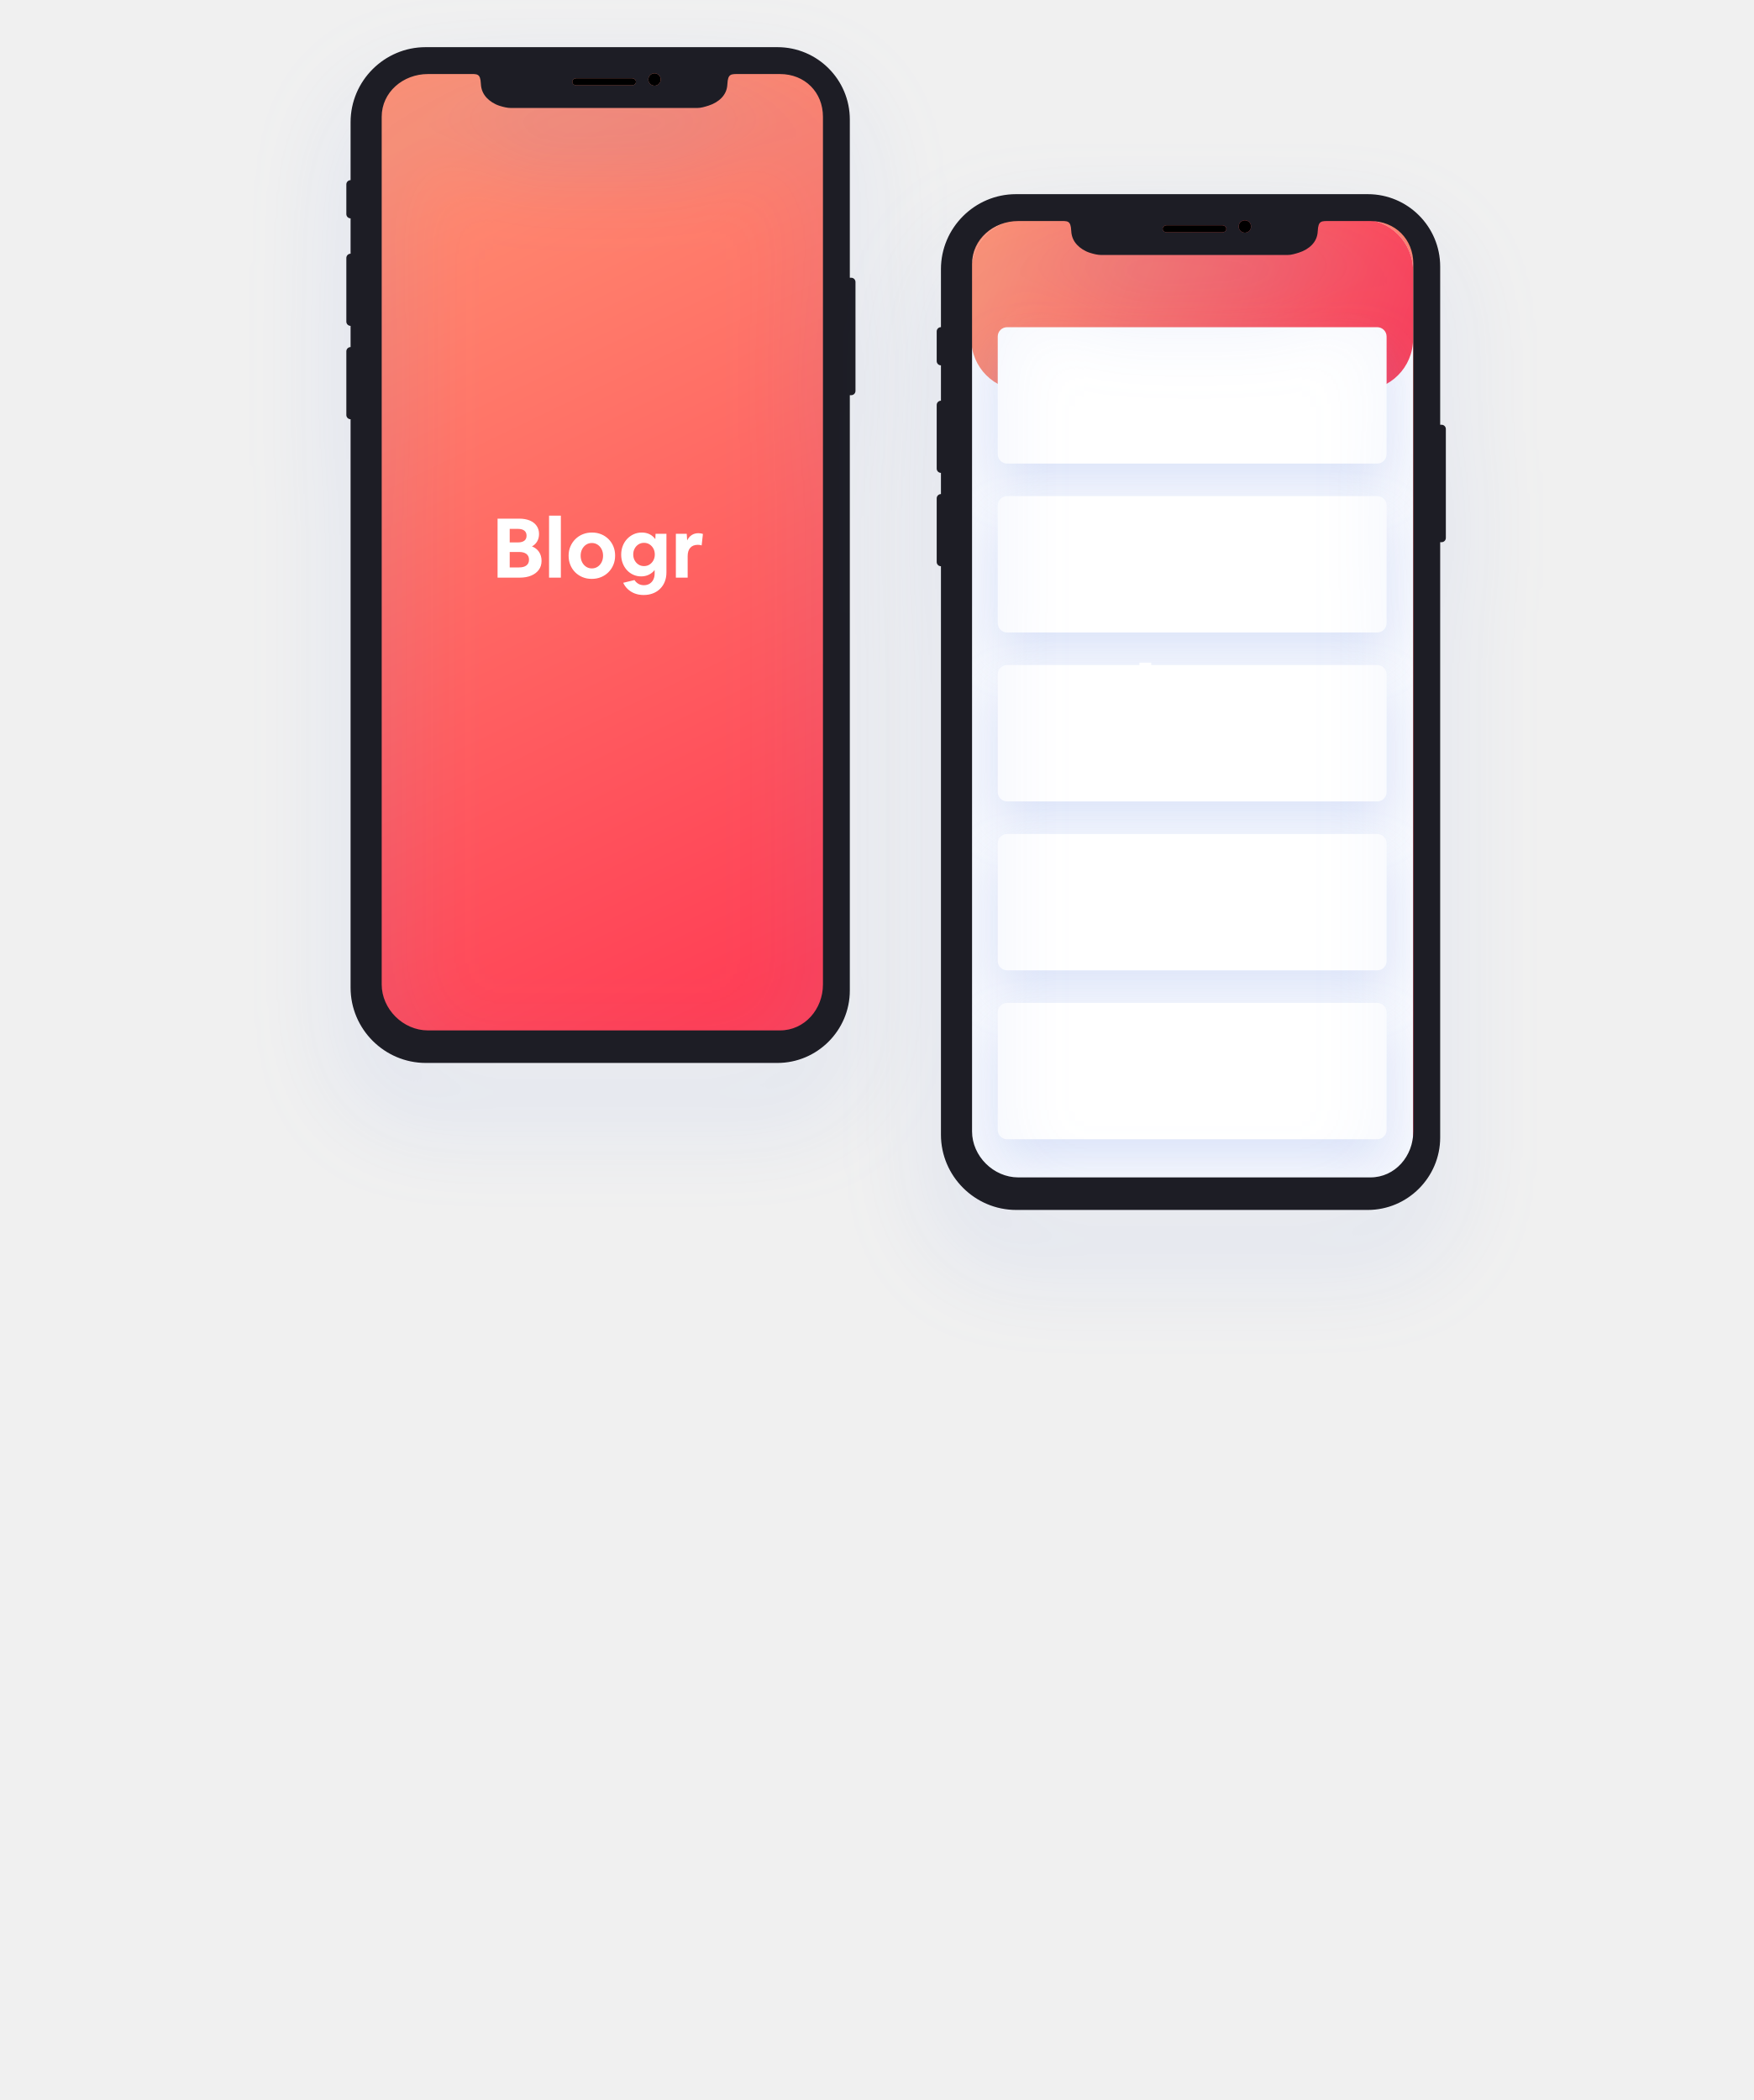
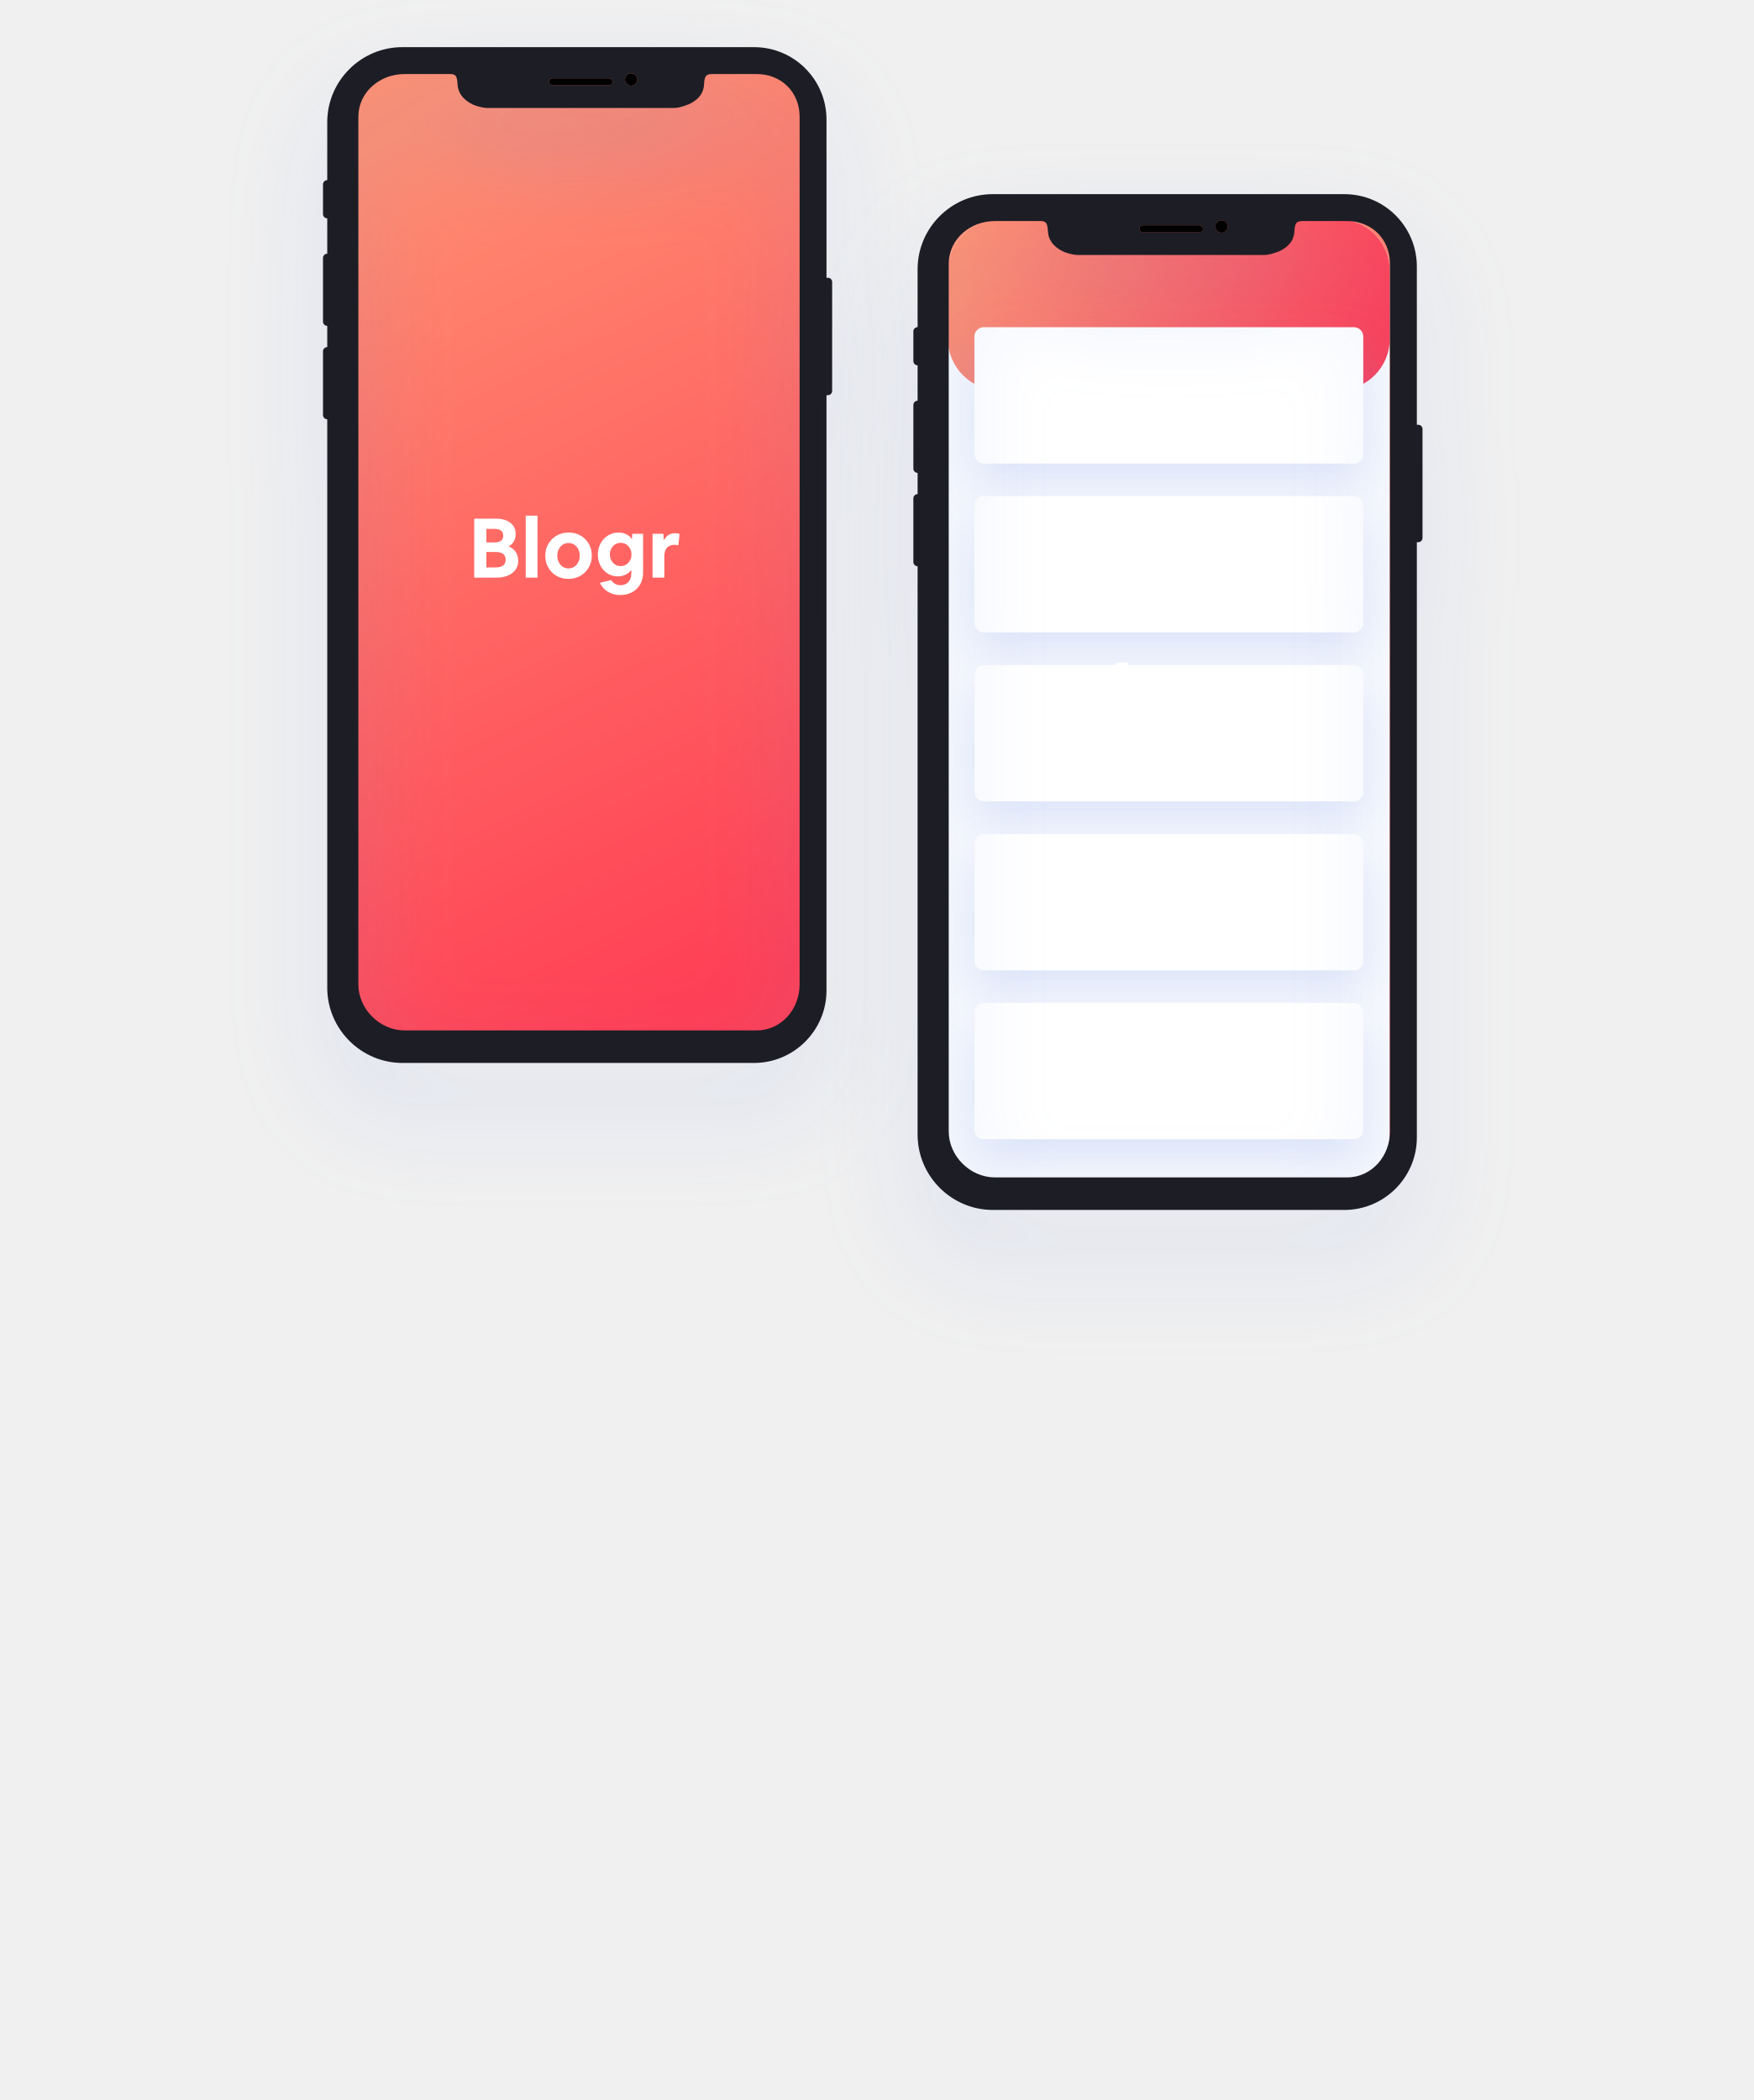
- <svg xmlns="http://www.w3.org/2000/svg" xmlns:xlink="http://www.w3.org/1999/xlink" width="425" height="509" viewBox="-20 0 575 900">
+ <svg xmlns="http://www.w3.org/2000/svg" xmlns:xlink="http://www.w3.org/1999/xlink" width="425" height="509" viewBox="-10 0 575 900">
  <defs>
    <filter x="-32.1%" y="-11.5%" width="164.2%" height="132.2%" filterUnits="objectBoundingBox" id="b">
      <feOffset dy="20" in="SourceAlpha" result="shadowOffsetOuter1" />
      <feGaussianBlur stdDeviation="20" in="shadowOffsetOuter1" result="shadowBlurOuter1" />
      <feColorMatrix values="0 0 0 0 0.422 0 0 0 0 0.554 0 0 0 0 0.894 0 0 0 0.243 0" in="shadowBlurOuter1" />
    </filter>
    <filter x="-21%" y="-42.8%" width="142%" height="219.8%" filterUnits="objectBoundingBox" id="e">
      <feOffset dy="10" in="SourceAlpha" result="shadowOffsetOuter1" />
      <feGaussianBlur stdDeviation="10" in="shadowOffsetOuter1" result="shadowBlurOuter1" />
      <feColorMatrix values="0 0 0 0 0.422 0 0 0 0 0.554 0 0 0 0 0.894 0 0 0 0.243 0" in="shadowBlurOuter1" />
    </filter>
    <filter x="-21%" y="-42.8%" width="142%" height="219.8%" filterUnits="objectBoundingBox" id="g">
      <feOffset dy="10" in="SourceAlpha" result="shadowOffsetOuter1" />
      <feGaussianBlur stdDeviation="10" in="shadowOffsetOuter1" result="shadowBlurOuter1" />
      <feColorMatrix values="0 0 0 0 0.422 0 0 0 0 0.554 0 0 0 0 0.894 0 0 0 0.243 0" in="shadowBlurOuter1" />
    </filter>
    <filter x="-21%" y="-42.8%" width="142%" height="219.8%" filterUnits="objectBoundingBox" id="i">
      <feOffset dy="10" in="SourceAlpha" result="shadowOffsetOuter1" />
      <feGaussianBlur stdDeviation="10" in="shadowOffsetOuter1" result="shadowBlurOuter1" />
      <feColorMatrix values="0 0 0 0 0.422 0 0 0 0 0.554 0 0 0 0 0.894 0 0 0 0.243 0" in="shadowBlurOuter1" />
    </filter>
    <filter x="-21%" y="-42.8%" width="142%" height="219.8%" filterUnits="objectBoundingBox" id="k">
      <feOffset dy="10" in="SourceAlpha" result="shadowOffsetOuter1" />
      <feGaussianBlur stdDeviation="10" in="shadowOffsetOuter1" result="shadowBlurOuter1" />
      <feColorMatrix values="0 0 0 0 0.422 0 0 0 0 0.554 0 0 0 0 0.894 0 0 0 0.243 0" in="shadowBlurOuter1" />
    </filter>
    <filter x="-21%" y="-42.8%" width="142%" height="219.8%" filterUnits="objectBoundingBox" id="m">
      <feOffset dy="10" in="SourceAlpha" result="shadowOffsetOuter1" />
      <feGaussianBlur stdDeviation="10" in="shadowOffsetOuter1" result="shadowBlurOuter1" />
      <feColorMatrix values="0 0 0 0 0.422 0 0 0 0 0.554 0 0 0 0 0.894 0 0 0 0.243 0" in="shadowBlurOuter1" />
    </filter>
    <filter x="-32.1%" y="-11.5%" width="164.2%" height="132.2%" filterUnits="objectBoundingBox" id="o">
      <feOffset dy="20" in="SourceAlpha" result="shadowOffsetOuter1" />
      <feGaussianBlur stdDeviation="20" in="shadowOffsetOuter1" result="shadowBlurOuter1" />
      <feColorMatrix values="0 0 0 0 0.422 0 0 0 0 0.554 0 0 0 0 0.894 0 0 0 0.243 0" in="shadowBlurOuter1" />
    </filter>
    <rect id="f" x="0" y="0" width="166.649" height="58.441" rx="4" />
    <rect id="h" x="0" y="72.397" width="166.649" height="58.441" rx="4" />
    <rect id="j" x="0" y="144.794" width="166.649" height="58.441" rx="4" />
    <rect id="l" x="0" y="217.192" width="166.649" height="58.441" rx="4" />
    <rect id="n" x="0" y="289.589" width="166.649" height="58.441" rx="4" />
    <linearGradient x1="38.371%" y1="0%" x2="61.629%" y2="100%" id="a">
      <stop stop-color="#FF8F71" offset="0%" />
      <stop stop-color="#FF3E55" offset="100%" />
    </linearGradient>
    <linearGradient x1="0%" y1="42.512%" x2="100%" y2="57.488%" id="d">
      <stop stop-color="#FF8F71" offset="0%" />
      <stop stop-color="#FF3E55" offset="100%" />
    </linearGradient>
    <path d="M204.442 401.894c0 10.587-7.815 19.708-18.398 19.708H35.126c-10.584 0-19.786-9.121-19.786-19.708V30.059c0-10.587 9.202-18.327 19.786-18.327h17.447c3.689 0 5.051-.422 5.275 4.255.116 2.43 1.007 4.318 2.435 5.881 1.426 1.534 3.39 2.794 5.646 3.501 1.531.48 3.236.914 4.861.914h79.751c1.626 0 3.33-.534 4.861-1.013 2.258-.707 4.22-1.887 5.647-3.392 1.428-1.535 2.319-3.344 2.434-5.773.223-4.676 1.587-4.373 5.276-4.373h17.285c10.583 0 18.398 7.74 18.398 18.327v371.835zM98.847 13.55h23.637c1.004 0 1.819.622 1.819 1.515 0 .893-.815 1.516-1.819 1.516H98.847c-1.005 0-1.818-.623-1.818-1.516s.813-1.515 1.818-1.515zm36.063.522a2.653 2.653 0 11-5.306 0 2.653 2.653 0 015.306 0zm81.048 84.968V31.254c0-17.144-13.893-31.042-31.032-31.042H34.148c-17.677 0-32.142 14.47-32.142 32.155v24.839a1.819 1.819 0 00-1.819 1.818v12.733a1.82 1.82 0 001.819 1.82v15.157a1.82 1.82 0 00-1.819 1.82v27.284a1.82 1.82 0 001.819 1.818v9.095a1.82 1.82 0 00-1.819 1.818v27.285a1.82 1.82 0 001.819 1.82V403.29c0 17.74 14.509 32.257 32.243 32.257h150.677c17.067 0 31.032-13.97 31.032-31.043v-255.14h.605a1.819 1.819 0 001.82-1.819v-46.685c0-1.005-.814-1.82-1.82-1.82h-.605z" id="c" />
    <path d="M204.442 401.894c0 10.587-7.815 19.708-18.398 19.708H35.126c-10.584 0-19.786-9.121-19.786-19.708V30.059c0-10.587 9.202-18.327 19.786-18.327h17.447c3.689 0 5.051-.422 5.275 4.255.116 2.43 1.007 4.318 2.435 5.881 1.426 1.534 3.39 2.794 5.646 3.501 1.531.48 3.236.914 4.861.914h79.751c1.626 0 3.33-.534 4.861-1.013 2.258-.707 4.22-1.887 5.647-3.392 1.428-1.535 2.319-3.344 2.434-5.773.223-4.676 1.587-4.373 5.276-4.373h17.285c10.583 0 18.398 7.74 18.398 18.327v371.835zM98.847 13.55h23.637c1.004 0 1.819.622 1.819 1.515 0 .893-.815 1.516-1.819 1.516H98.847c-1.005 0-1.818-.623-1.818-1.516s.813-1.515 1.818-1.515zm36.063.522a2.653 2.653 0 11-5.306 0 2.653 2.653 0 015.306 0zm81.048 84.968V31.254c0-17.144-13.893-31.042-31.032-31.042H34.148c-17.677 0-32.142 14.47-32.142 32.155v24.839a1.819 1.819 0 00-1.819 1.818v12.733a1.82 1.82 0 001.819 1.82v15.157a1.82 1.82 0 00-1.819 1.82v27.284a1.82 1.82 0 001.819 1.818v9.095a1.82 1.82 0 00-1.819 1.818v27.285a1.82 1.82 0 001.819 1.82V403.29c0 17.74 14.509 32.257 32.243 32.257h150.677c17.067 0 31.032-13.97 31.032-31.043v-255.14h.605a1.819 1.819 0 001.82-1.819v-46.685c0-1.005-.814-1.82-1.82-1.82h-.605z" id="p" />
  </defs>
  <g fill="none" fill-rule="evenodd">
    <g transform="translate(40 20)">
      <rect fill="url(#a)" x="8" y="5" width="204" height="423" rx="22" />
      <path d="M65 227.56v-25.278h9.316c1.734 0 3.232.267 4.496.8 1.264.535 2.239 1.294 2.925 2.28.686.984 1.03 2.141 1.03 3.47 0 1.21-.266 2.273-.795 3.187a5.63 5.63 0 01-2.24 2.154c1.3.498 2.312 1.287 3.034 2.367s1.083 2.356 1.083 3.828c0 1.471-.385 2.74-1.155 3.809-.77 1.068-1.854 1.899-3.25 2.492s-3.045.89-4.947.89H65zm5.2-20.9v5.804h3.539c1.18 0 2.088-.243 2.726-.73.638-.487.957-1.205.957-2.154 0-.95-.32-1.673-.957-2.172-.638-.498-1.547-.747-2.726-.747h-3.54zm0 16.52h4.044c1.348 0 2.39-.285 3.124-.854.734-.57 1.101-1.389 1.101-2.457 0-1.068-.367-1.887-1.101-2.456-.735-.57-1.776-.855-3.124-.855H70.2v6.622zm16.863 4.38V201h5.056v26.56h-5.056zm18.272.533c-1.42 0-2.732-.249-3.936-.747a9.577 9.577 0 01-3.142-2.083 9.438 9.438 0 01-2.076-3.151c-.494-1.21-.74-2.528-.74-3.952s.252-2.735.758-3.934a9.78 9.78 0 012.112-3.15 9.594 9.594 0 013.178-2.101c1.216-.499 2.546-.748 3.99-.748 1.42 0 2.733.25 3.936.748a9.577 9.577 0 013.142 2.083 9.482 9.482 0 012.076 3.133c.494 1.198.74 2.51.74 3.934 0 1.424-.252 2.741-.758 3.951a9.73 9.73 0 01-2.112 3.169 9.594 9.594 0 01-3.178 2.1c-1.216.499-2.546.748-3.99.748zm.072-4.486c.915 0 1.733-.237 2.456-.712.722-.474 1.293-1.121 1.715-1.94.421-.819.632-1.75.632-2.795 0-1.044-.211-1.976-.632-2.795-.422-.818-.993-1.465-1.715-1.94-.723-.475-1.541-.712-2.456-.712s-1.733.237-2.455.712c-.723.475-1.294 1.122-1.716 1.94-.42.82-.632 1.75-.632 2.795s.211 1.976.632 2.795c.422.819.993 1.466 1.716 1.94.722.475 1.54.712 2.455.712zm21.124 3.418a8.081 8.081 0 01-3.376-.712 8.295 8.295 0 01-2.726-1.976 9.246 9.246 0 01-1.806-2.955c-.433-1.127-.65-2.344-.65-3.649 0-1.353.223-2.605.668-3.756a9.131 9.131 0 011.878-3.008 8.894 8.894 0 012.817-2.012c1.07-.486 2.232-.73 3.484-.73 1.228 0 2.335.244 3.322.73a6.447 6.447 0 012.456 2.118l.108-2.314h4.658v16.555c0 1.448-.234 2.765-.704 3.952a8.774 8.774 0 01-2.004 3.062 8.961 8.961 0 01-3.087 1.976c-1.192.463-2.51.694-3.954.694-1.42 0-2.697-.22-3.828-.659a9.174 9.174 0 01-2.961-1.833 8.656 8.656 0 01-1.986-2.742l4.839-1.174a4.737 4.737 0 001.679 1.62c.686.391 1.462.587 2.329.587.939 0 1.751-.208 2.437-.623a4.283 4.283 0 001.607-1.745c.385-.747.578-1.62.578-2.616v-1.531a6.795 6.795 0 01-2.474 2.011c-.999.487-2.1.73-3.304.73zm1.228-4.415c.89 0 1.68-.22 2.365-.658a4.816 4.816 0 001.643-1.78c.41-.748.614-1.596.614-2.546 0-.95-.204-1.798-.614-2.545a4.816 4.816 0 00-1.643-1.78c-.686-.44-1.474-.66-2.365-.66-.89 0-1.679.22-2.365.66a4.816 4.816 0 00-1.643 1.78c-.41.747-.614 1.596-.614 2.545 0 .95.205 1.798.614 2.546.41.747.957 1.34 1.643 1.78.686.439 1.474.658 2.365.658zm13.65 4.95V208.76h4.658l.18 2.848c.482-.996 1.132-1.762 1.95-2.296.819-.534 1.782-.801 2.89-.801.336 0 .673.03 1.01.089.337.06.638.137.903.231l-.542 4.914a3.86 3.86 0 00-.812-.196 6.647 6.647 0 00-.849-.054c-1.396 0-2.467.422-3.213 1.264-.747.843-1.12 2.035-1.12 3.578v9.221h-5.055z" fill="#FFF" fill-rule="nonzero" />
      <use fill="#000" filter="url(#b)" xlink:href="#c" />
      <use fill="#1D1D25" xlink:href="#c" />
      <path d="M122.484 13.55H98.847c-1.005 0-1.819.624-1.819 1.517 0 .892.814 1.515 1.82 1.515h23.636c1.005 0 1.82-.623 1.82-1.515 0-.893-.815-1.517-1.82-1.517M132.258 11.42a2.653 2.653 0 10.002 5.306 2.653 2.653 0 00-.002-5.306" fill="#000" />
    </g>
    <g transform="translate(293 83)">
      <rect fill="url(#a)" x="8" y="5" width="204" height="423" rx="22" />
      <rect fill="#FFF" x="15" y="11" width="189.335" height="414.321" rx="22" />
      <rect fill="url(#d)" x="15" y="11" width="189.335" height="73.269" rx="22" />
      <g transform="translate(26.343 57.23)">
        <use fill="#000" filter="url(#e)" xlink:href="#f" />
        <use fill="#FFF" xlink:href="#f" />
      </g>
      <g transform="translate(26.343 57.23)">
        <use fill="#000" filter="url(#g)" xlink:href="#h" />
        <use fill="#FFF" xlink:href="#h" />
      </g>
      <g transform="translate(26.343 57.23)">
        <use fill="#000" filter="url(#i)" xlink:href="#j" />
        <use fill="#FFF" xlink:href="#j" />
      </g>
      <g transform="translate(26.343 57.23)">
        <use fill="#000" filter="url(#k)" xlink:href="#l" />
        <use fill="#FFF" xlink:href="#l" />
      </g>
      <g transform="translate(26.343 57.23)">
        <use fill="#000" filter="url(#m)" xlink:href="#n" />
        <use fill="#FFF" xlink:href="#n" />
      </g>
      <path d="M65 227.56v-25.278h9.316c1.734 0 3.232.267 4.496.8 1.264.535 2.239 1.294 2.925 2.28.686.984 1.03 2.141 1.03 3.47 0 1.21-.266 2.273-.795 3.187a5.63 5.63 0 01-2.24 2.154c1.3.498 2.312 1.287 3.034 2.367s1.083 2.356 1.083 3.828c0 1.471-.385 2.74-1.155 3.809-.77 1.068-1.854 1.899-3.25 2.492s-3.045.89-4.947.89H65zm5.2-20.9v5.804h3.539c1.18 0 2.088-.243 2.726-.73.638-.487.957-1.205.957-2.154 0-.95-.32-1.673-.957-2.172-.638-.498-1.547-.747-2.726-.747h-3.54zm0 16.52h4.044c1.348 0 2.39-.285 3.124-.854.734-.57 1.101-1.389 1.101-2.457 0-1.068-.367-1.887-1.101-2.456-.735-.57-1.776-.855-3.124-.855H70.2v6.622zm16.863 4.38V201h5.056v26.56h-5.056zm18.272.533c-1.42 0-2.732-.249-3.936-.747a9.577 9.577 0 01-3.142-2.083 9.438 9.438 0 01-2.076-3.151c-.494-1.21-.74-2.528-.74-3.952s.252-2.735.758-3.934a9.78 9.78 0 012.112-3.15 9.594 9.594 0 013.178-2.101c1.216-.499 2.546-.748 3.99-.748 1.42 0 2.733.25 3.936.748a9.577 9.577 0 013.142 2.083 9.482 9.482 0 012.076 3.133c.494 1.198.74 2.51.74 3.934 0 1.424-.252 2.741-.758 3.951a9.73 9.73 0 01-2.112 3.169 9.594 9.594 0 01-3.178 2.1c-1.216.499-2.546.748-3.99.748zm.072-4.486c.915 0 1.733-.237 2.456-.712.722-.474 1.293-1.121 1.715-1.94.421-.819.632-1.75.632-2.795 0-1.044-.211-1.976-.632-2.795-.422-.818-.993-1.465-1.715-1.94-.723-.475-1.541-.712-2.456-.712s-1.733.237-2.455.712c-.723.475-1.294 1.122-1.716 1.94-.42.82-.632 1.75-.632 2.795s.211 1.976.632 2.795c.422.819.993 1.466 1.716 1.94.722.475 1.54.712 2.455.712zm21.124 3.418a8.081 8.081 0 01-3.376-.712 8.295 8.295 0 01-2.726-1.976 9.246 9.246 0 01-1.806-2.955c-.433-1.127-.65-2.344-.65-3.649 0-1.353.223-2.605.668-3.756a9.131 9.131 0 011.878-3.008 8.894 8.894 0 012.817-2.012c1.07-.486 2.232-.73 3.484-.73 1.228 0 2.335.244 3.322.73a6.447 6.447 0 012.456 2.118l.108-2.314h4.658v16.555c0 1.448-.234 2.765-.704 3.952a8.774 8.774 0 01-2.004 3.062 8.961 8.961 0 01-3.087 1.976c-1.192.463-2.51.694-3.954.694-1.42 0-2.697-.22-3.828-.659a9.174 9.174 0 01-2.961-1.833 8.656 8.656 0 01-1.986-2.742l4.839-1.174a4.737 4.737 0 001.679 1.62c.686.391 1.462.587 2.329.587.939 0 1.751-.208 2.437-.623a4.283 4.283 0 001.607-1.745c.385-.747.578-1.62.578-2.616v-1.531a6.795 6.795 0 01-2.474 2.011c-.999.487-2.1.73-3.304.73zm1.228-4.415c.89 0 1.68-.22 2.365-.658a4.816 4.816 0 001.643-1.78c.41-.748.614-1.596.614-2.546 0-.95-.204-1.798-.614-2.545a4.816 4.816 0 00-1.643-1.78c-.686-.44-1.474-.66-2.365-.66-.89 0-1.679.22-2.365.66a4.816 4.816 0 00-1.643 1.78c-.41.747-.614 1.596-.614 2.545 0 .95.205 1.798.614 2.546.41.747.957 1.34 1.643 1.78.686.439 1.474.658 2.365.658zm13.65 4.95V208.76h4.658l.18 2.848c.482-.996 1.132-1.762 1.95-2.296.819-.534 1.782-.801 2.89-.801.336 0 .673.03 1.01.089.337.06.638.137.903.231l-.542 4.914a3.86 3.86 0 00-.812-.196 6.647 6.647 0 00-.849-.054c-1.396 0-2.467.422-3.213 1.264-.747.843-1.12 2.035-1.12 3.578v9.221h-5.055z" fill="#FFF" fill-rule="nonzero" />
      <g>
        <use fill="#000" filter="url(#o)" xlink:href="#p" />
        <use fill="#1D1D25" xlink:href="#p" />
        <path d="M122.484 13.55H98.847c-1.005 0-1.819.624-1.819 1.517 0 .892.814 1.515 1.82 1.515h23.636c1.005 0 1.82-.623 1.82-1.515 0-.893-.815-1.517-1.82-1.517M132.258 11.42a2.653 2.653 0 10.002 5.306 2.653 2.653 0 00-.002-5.306" fill="#000" />
      </g>
    </g>
  </g>
</svg>
